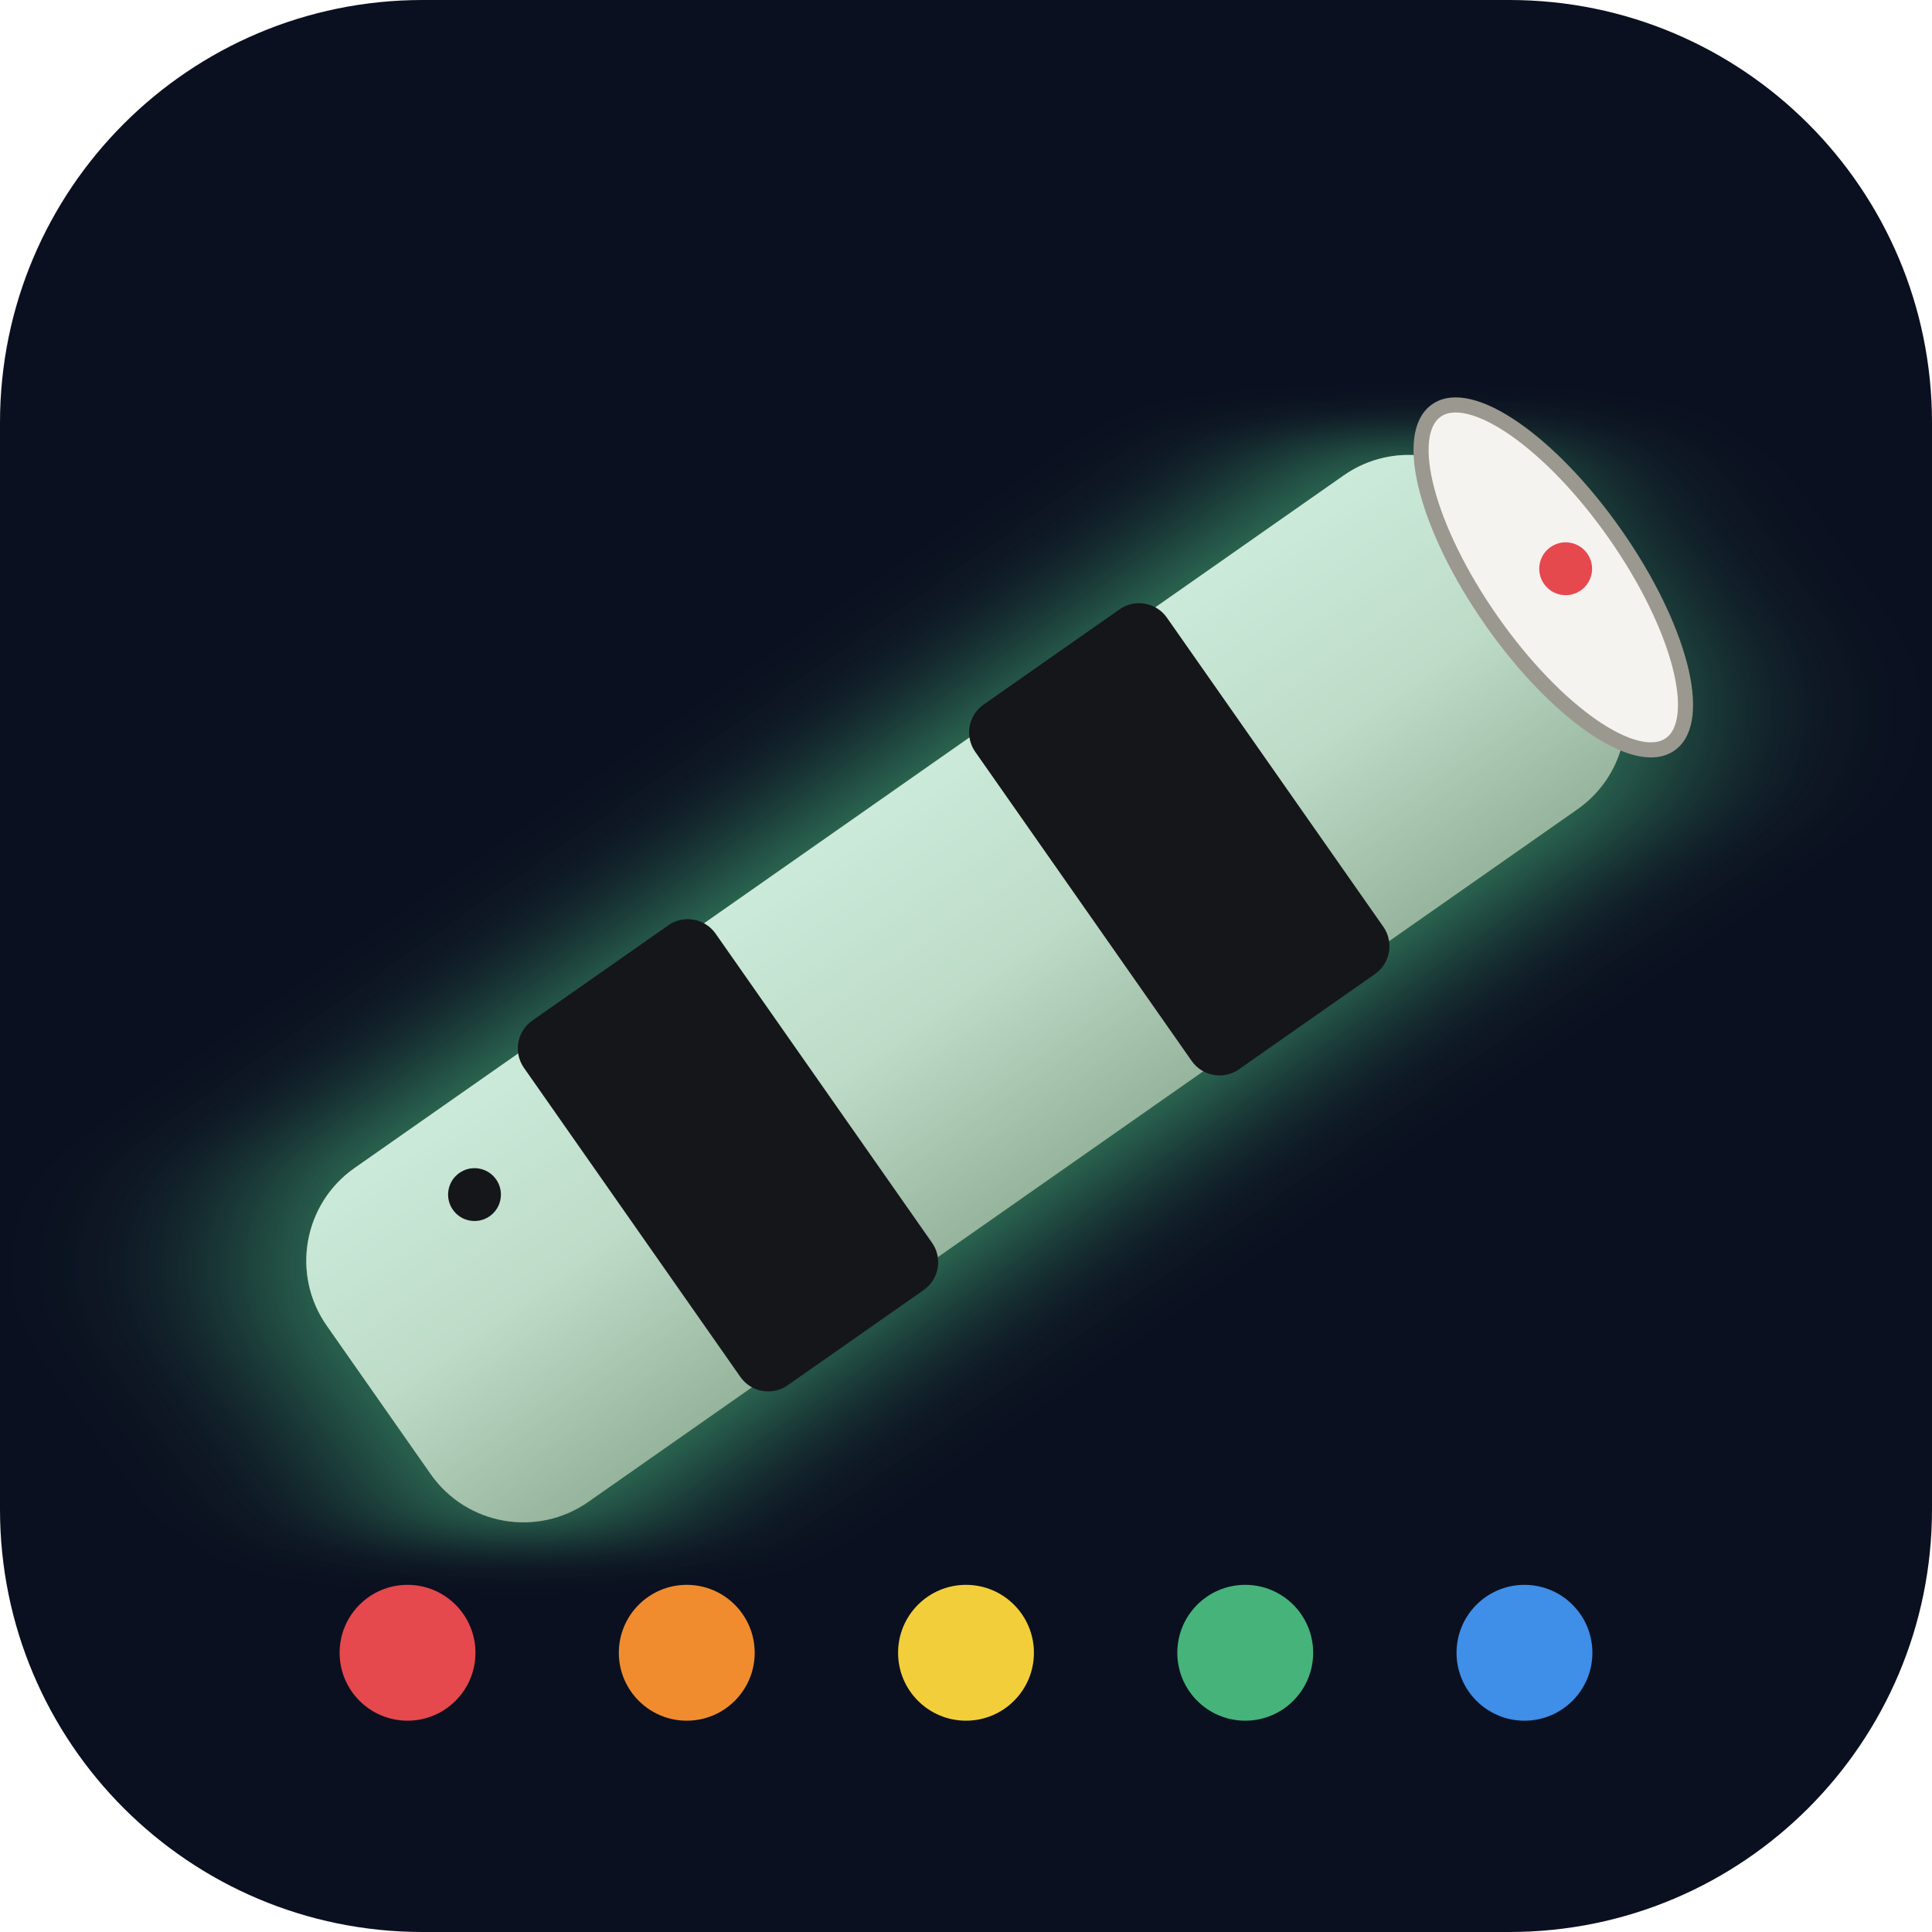
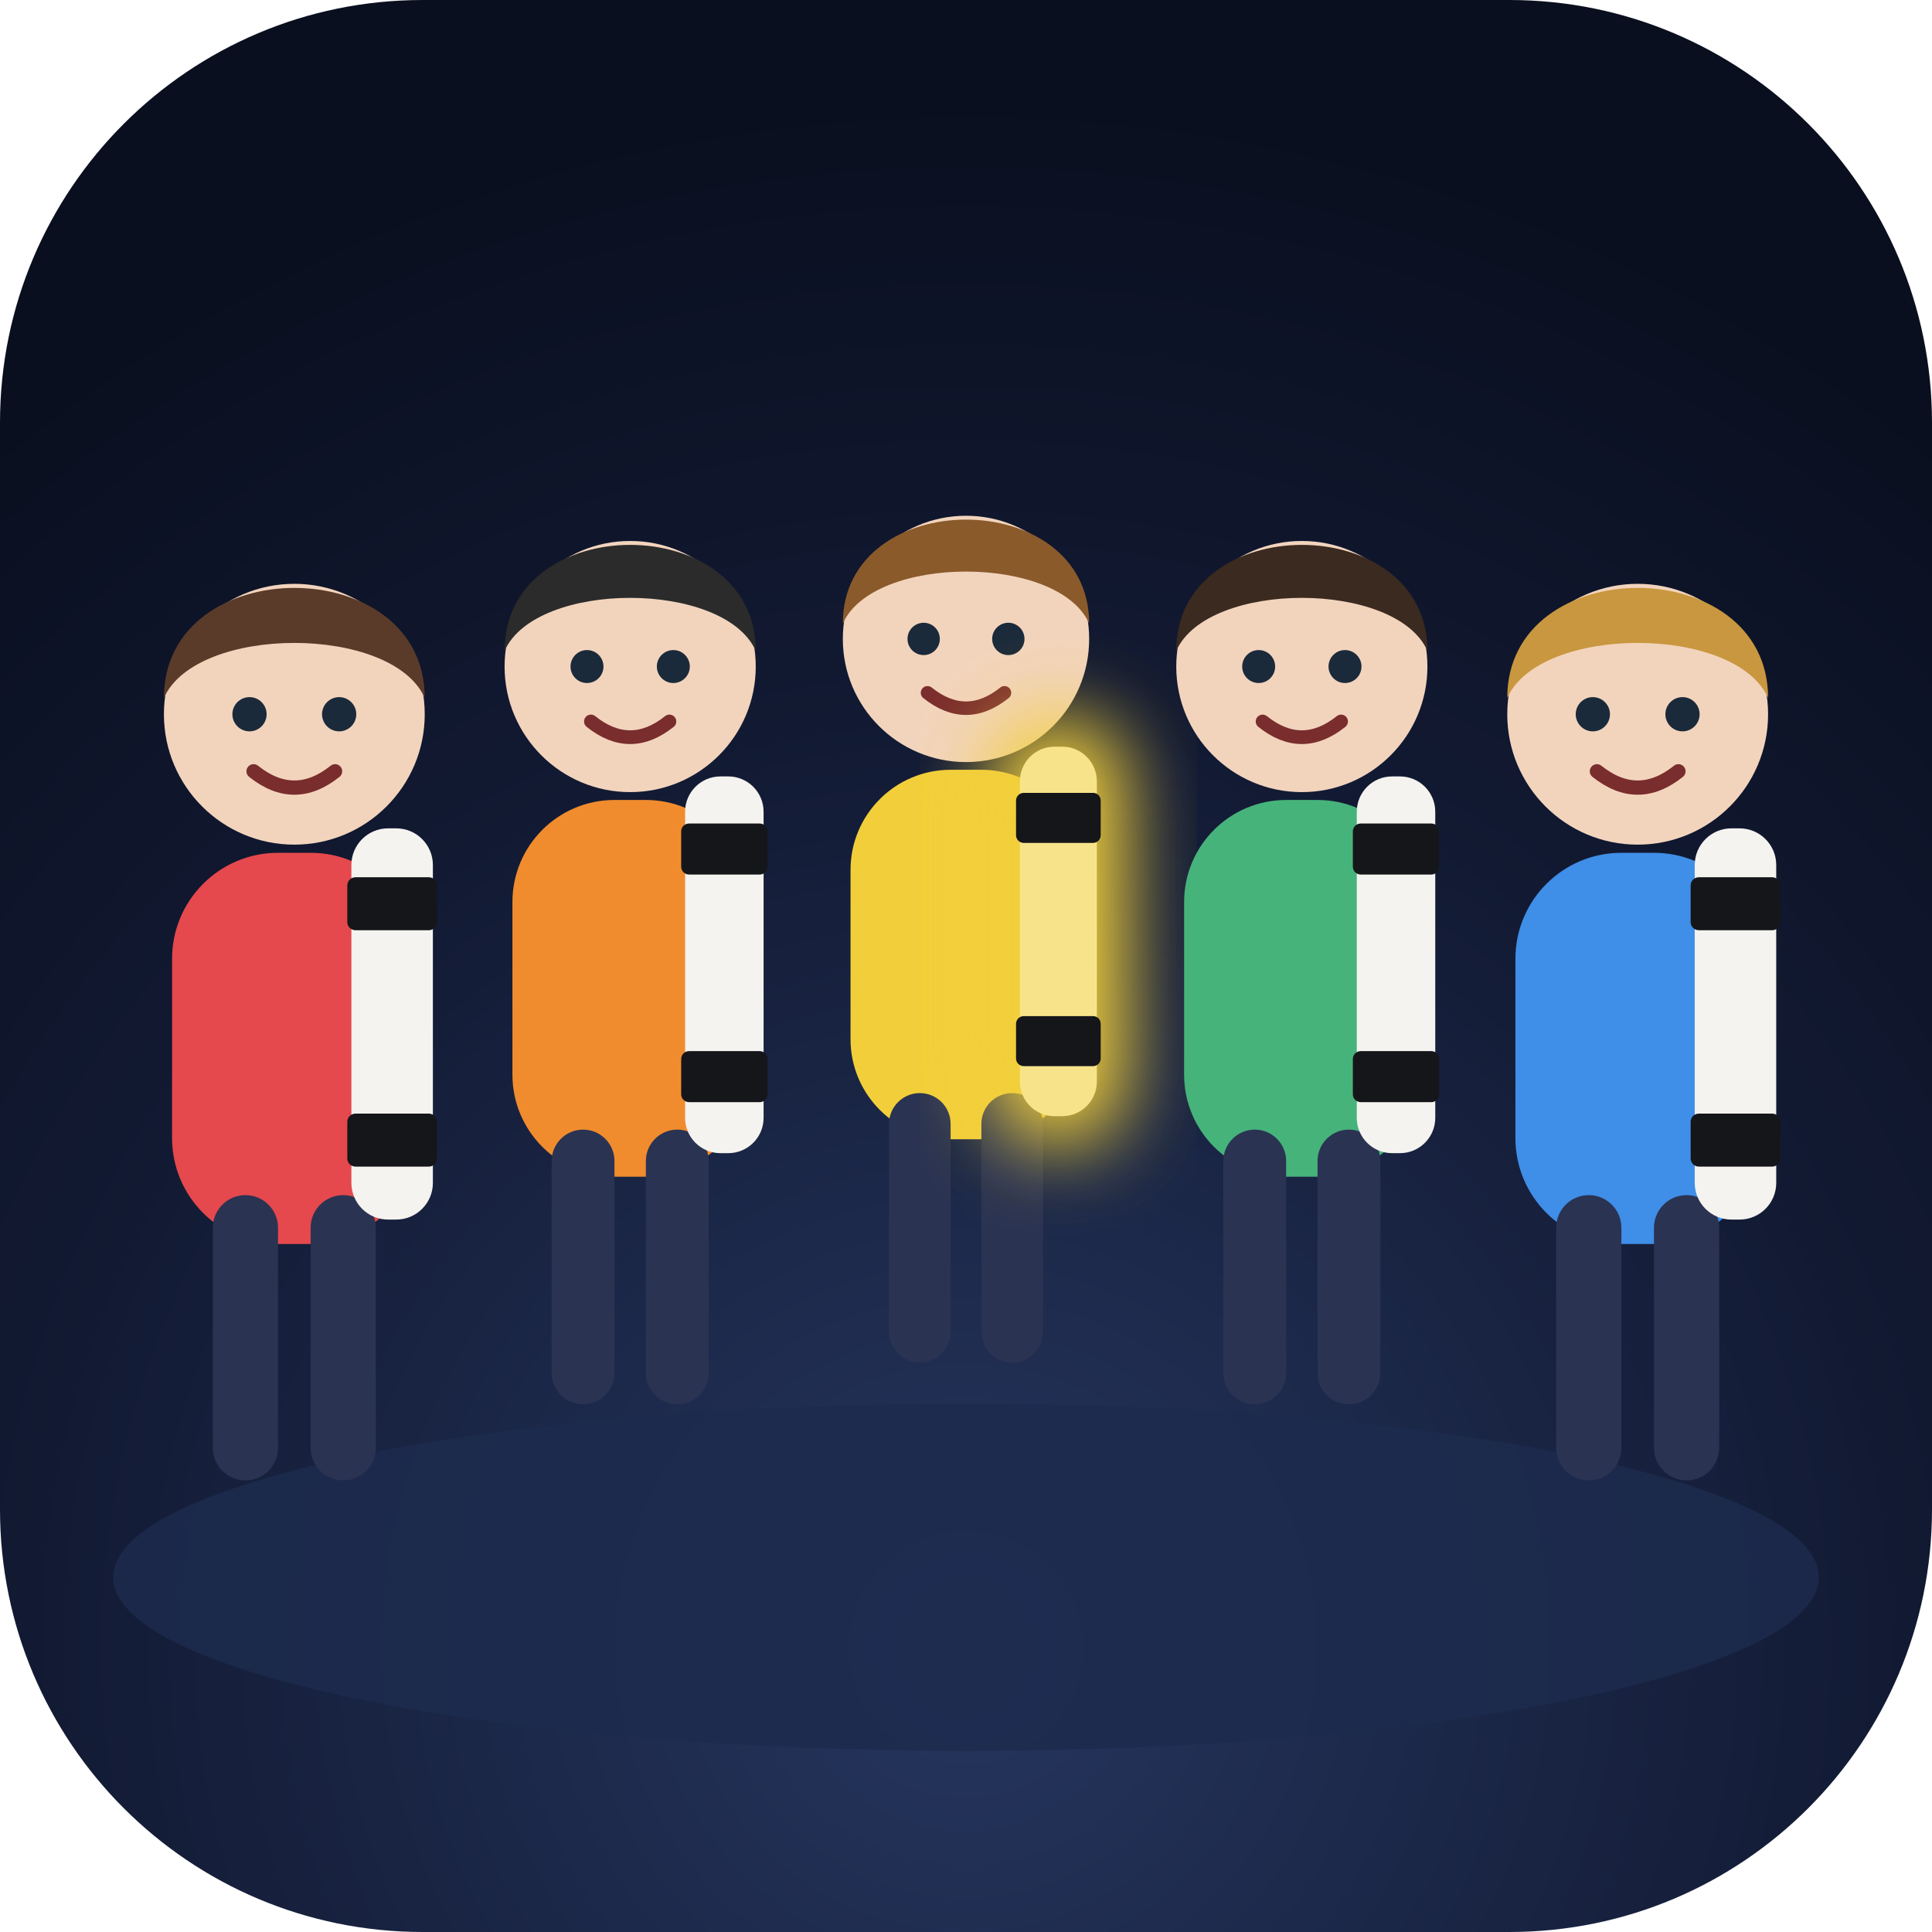
<svg xmlns="http://www.w3.org/2000/svg" viewBox="0 0 512 512">
  <defs>
-     <linearGradient id="r" x1="0" y1="0" x2="0" y2="1">
-       <stop offset="0" stop-color="#ffffff" />
-       <stop offset=".5" stop-color="#ecebe5" />
-       <stop offset="1" stop-color="#b7b4ab" />
-     </linearGradient>
-     <filter id="b" x="-50%" y="-50%" width="200%" height="200%">
-       <feGaussianBlur stdDeviation="22" />
+     <radialGradient id="bg" cx="50%" cy="85%" r="80%">
+       <stop offset="0" stop-color="#26365f" />
+       <stop offset=".6" stop-color="#121a33" />
+       <stop offset="1" stop-color="#0a0f1f" />
+     </radialGradient>
+     <filter id="gl" x="-50%" y="-50%" width="200%" height="200%">
+       <feGaussianBlur stdDeviation="10" />
    </filter>
  </defs>
-   <rect width="512" height="512" rx="112" fill="#0b1020" />
-   <g transform="translate(256 262) rotate(-35)">
-     <rect x="-200" y="-62" width="400" height="124" rx="40" fill="#46b37b" opacity=".75" filter="url(#b)" />
-     <rect x="-190" y="-54" width="380" height="108" rx="30" fill="url(#r)" />
-     <rect x="-190" y="-54" width="380" height="108" rx="30" fill="#46b37b" opacity=".28" />
-     <ellipse cx="190" cy="0" rx="20" ry="54" fill="#f4f3ef" stroke="#9b988f" stroke-width="4" />
-     <circle cx="194" cy="0" r="7" fill="#e5484d" />
-     <rect x="-108" y="-59" width="62" height="118" rx="9" fill="#15161a" />
-     <rect x="38" y="-59" width="62" height="118" rx="9" fill="#15161a" />
-     <circle cx="-138" cy="-30" r="7" fill="#15161a" />
-   </g>
-   <g transform="translate(108 438)">
-     <circle r="18" fill="#e5484d" />
-     <circle cx="74" r="18" fill="#f08c2e" />
-     <circle cx="148" r="18" fill="#f2cf3a" />
-     <circle cx="222" r="18" fill="#46b37b" />
-     <circle cx="296" r="18" fill="#3f8ee8" />
+   <rect width="512" height="512" rx="112" fill="url(#bg)" />
+   <ellipse cx="256" cy="418" rx="226" ry="46" fill="#1c2a4d" opacity=".85" />
+   <g>
+     <g transform="translate(78 226) scale(1.08)">
+       <rect x="-30" y="0" width="60" height="96" rx="26" fill="#e5484d" />
+       <rect x="-20" y="84" width="16" height="70" rx="8" fill="#2a3352" />
+       <rect x="4" y="84" width="16" height="70" rx="8" fill="#2a3352" />
+       <circle cx="0" cy="-34" r="32" fill="#f2d4bd" />
+       <path d="M-32,-38 C-32,-74 32,-74 32,-38 C24,-56 -24,-56 -32,-38Z" fill="#5a3b2a" />
+       <circle cx="-11" cy="-34" r="4.2" fill="#1b2a3a" />
+       <circle cx="11" cy="-34" r="4.2" fill="#1b2a3a" />
+       <path d="M-10,-20 Q0,-12 10,-20" stroke="#7a2d2d" stroke-width="3.5" fill="none" stroke-linecap="round" />
+       <rect x="14" y="-6" width="20" height="96" rx="9" fill="#f4f3ef" />
+       <rect x="13" y="6" width="22" height="13" rx="2" fill="#15161a" />
+       <rect x="13" y="64" width="22" height="13" rx="2" fill="#15161a" />
+     </g>
+     <g transform="translate(167 212) scale(1.04)">
+       <rect x="-30" y="0" width="60" height="96" rx="26" fill="#f08c2e" />
+       <rect x="-20" y="84" width="16" height="70" rx="8" fill="#2a3352" />
+       <rect x="4" y="84" width="16" height="70" rx="8" fill="#2a3352" />
+       <circle cx="0" cy="-34" r="32" fill="#f2d4bd" />
+       <path d="M-32,-38 C-32,-74 32,-74 32,-38 C24,-56 -24,-56 -32,-38Z" fill="#2b2b2b" />
+       <circle cx="-11" cy="-34" r="4.2" fill="#1b2a3a" />
+       <circle cx="11" cy="-34" r="4.2" fill="#1b2a3a" />
+       <path d="M-10,-20 Q0,-12 10,-20" stroke="#7a2d2d" stroke-width="3.5" fill="none" stroke-linecap="round" />
+       <rect x="14" y="-6" width="20" height="96" rx="9" fill="#f4f3ef" />
+       <rect x="13" y="6" width="22" height="13" rx="2" fill="#15161a" />
+       <rect x="13" y="64" width="22" height="13" rx="2" fill="#15161a" />
+     </g>
+     <g transform="translate(256 204) scale(1.02)">
+       <rect x="-30" y="0" width="60" height="96" rx="26" fill="#f2cf3a" />
+       <rect x="-20" y="84" width="16" height="70" rx="8" fill="#2a3352" />
+       <rect x="4" y="84" width="16" height="70" rx="8" fill="#2a3352" />
+       <circle cx="0" cy="-34" r="32" fill="#f2d4bd" />
+       <path d="M-32,-38 C-32,-74 32,-74 32,-38 C24,-56 -24,-56 -32,-38Z" fill="#8a5a2b" />
+       <circle cx="-11" cy="-34" r="4.2" fill="#1b2a3a" />
+       <circle cx="11" cy="-34" r="4.2" fill="#1b2a3a" />
+       <path d="M-10,-20 Q0,-12 10,-20" stroke="#7a2d2d" stroke-width="3.5" fill="none" stroke-linecap="round" />
+       <rect x="6" y="-14" width="36" height="112" rx="16" fill="#f2cf3a" filter="url(#gl)" />
+       <rect x="14" y="-6" width="20" height="96" rx="9" fill="#f7e48a" />
+       <rect x="13" y="6" width="22" height="13" rx="2" fill="#15161a" />
+       <rect x="13" y="64" width="22" height="13" rx="2" fill="#15161a" />
+     </g>
+     <g transform="translate(345 212) scale(1.04)">
+       <rect x="-30" y="0" width="60" height="96" rx="26" fill="#46b37b" />
+       <rect x="-20" y="84" width="16" height="70" rx="8" fill="#2a3352" />
+       <rect x="4" y="84" width="16" height="70" rx="8" fill="#2a3352" />
+       <circle cx="0" cy="-34" r="32" fill="#f2d4bd" />
+       <path d="M-32,-38 C-32,-74 32,-74 32,-38 C24,-56 -24,-56 -32,-38Z" fill="#3b2a20" />
+       <circle cx="-11" cy="-34" r="4.2" fill="#1b2a3a" />
+       <circle cx="11" cy="-34" r="4.2" fill="#1b2a3a" />
+       <path d="M-10,-20 Q0,-12 10,-20" stroke="#7a2d2d" stroke-width="3.5" fill="none" stroke-linecap="round" />
+       <rect x="14" y="-6" width="20" height="96" rx="9" fill="#f4f3ef" />
+       <rect x="13" y="6" width="22" height="13" rx="2" fill="#15161a" />
+       <rect x="13" y="64" width="22" height="13" rx="2" fill="#15161a" />
+     </g>
+     <g transform="translate(434 226) scale(1.08)">
+       <rect x="-30" y="0" width="60" height="96" rx="26" fill="#3f8ee8" />
+       <rect x="-20" y="84" width="16" height="70" rx="8" fill="#2a3352" />
+       <rect x="4" y="84" width="16" height="70" rx="8" fill="#2a3352" />
+       <circle cx="0" cy="-34" r="32" fill="#f2d4bd" />
+       <path d="M-32,-38 C-32,-74 32,-74 32,-38 C24,-56 -24,-56 -32,-38Z" fill="#c9973f" />
+       <circle cx="-11" cy="-34" r="4.2" fill="#1b2a3a" />
+       <circle cx="11" cy="-34" r="4.2" fill="#1b2a3a" />
+       <path d="M-10,-20 Q0,-12 10,-20" stroke="#7a2d2d" stroke-width="3.5" fill="none" stroke-linecap="round" />
+       <rect x="14" y="-6" width="20" height="96" rx="9" fill="#f4f3ef" />
+       <rect x="13" y="6" width="22" height="13" rx="2" fill="#15161a" />
+       <rect x="13" y="64" width="22" height="13" rx="2" fill="#15161a" />
+     </g>
  </g>
</svg>
